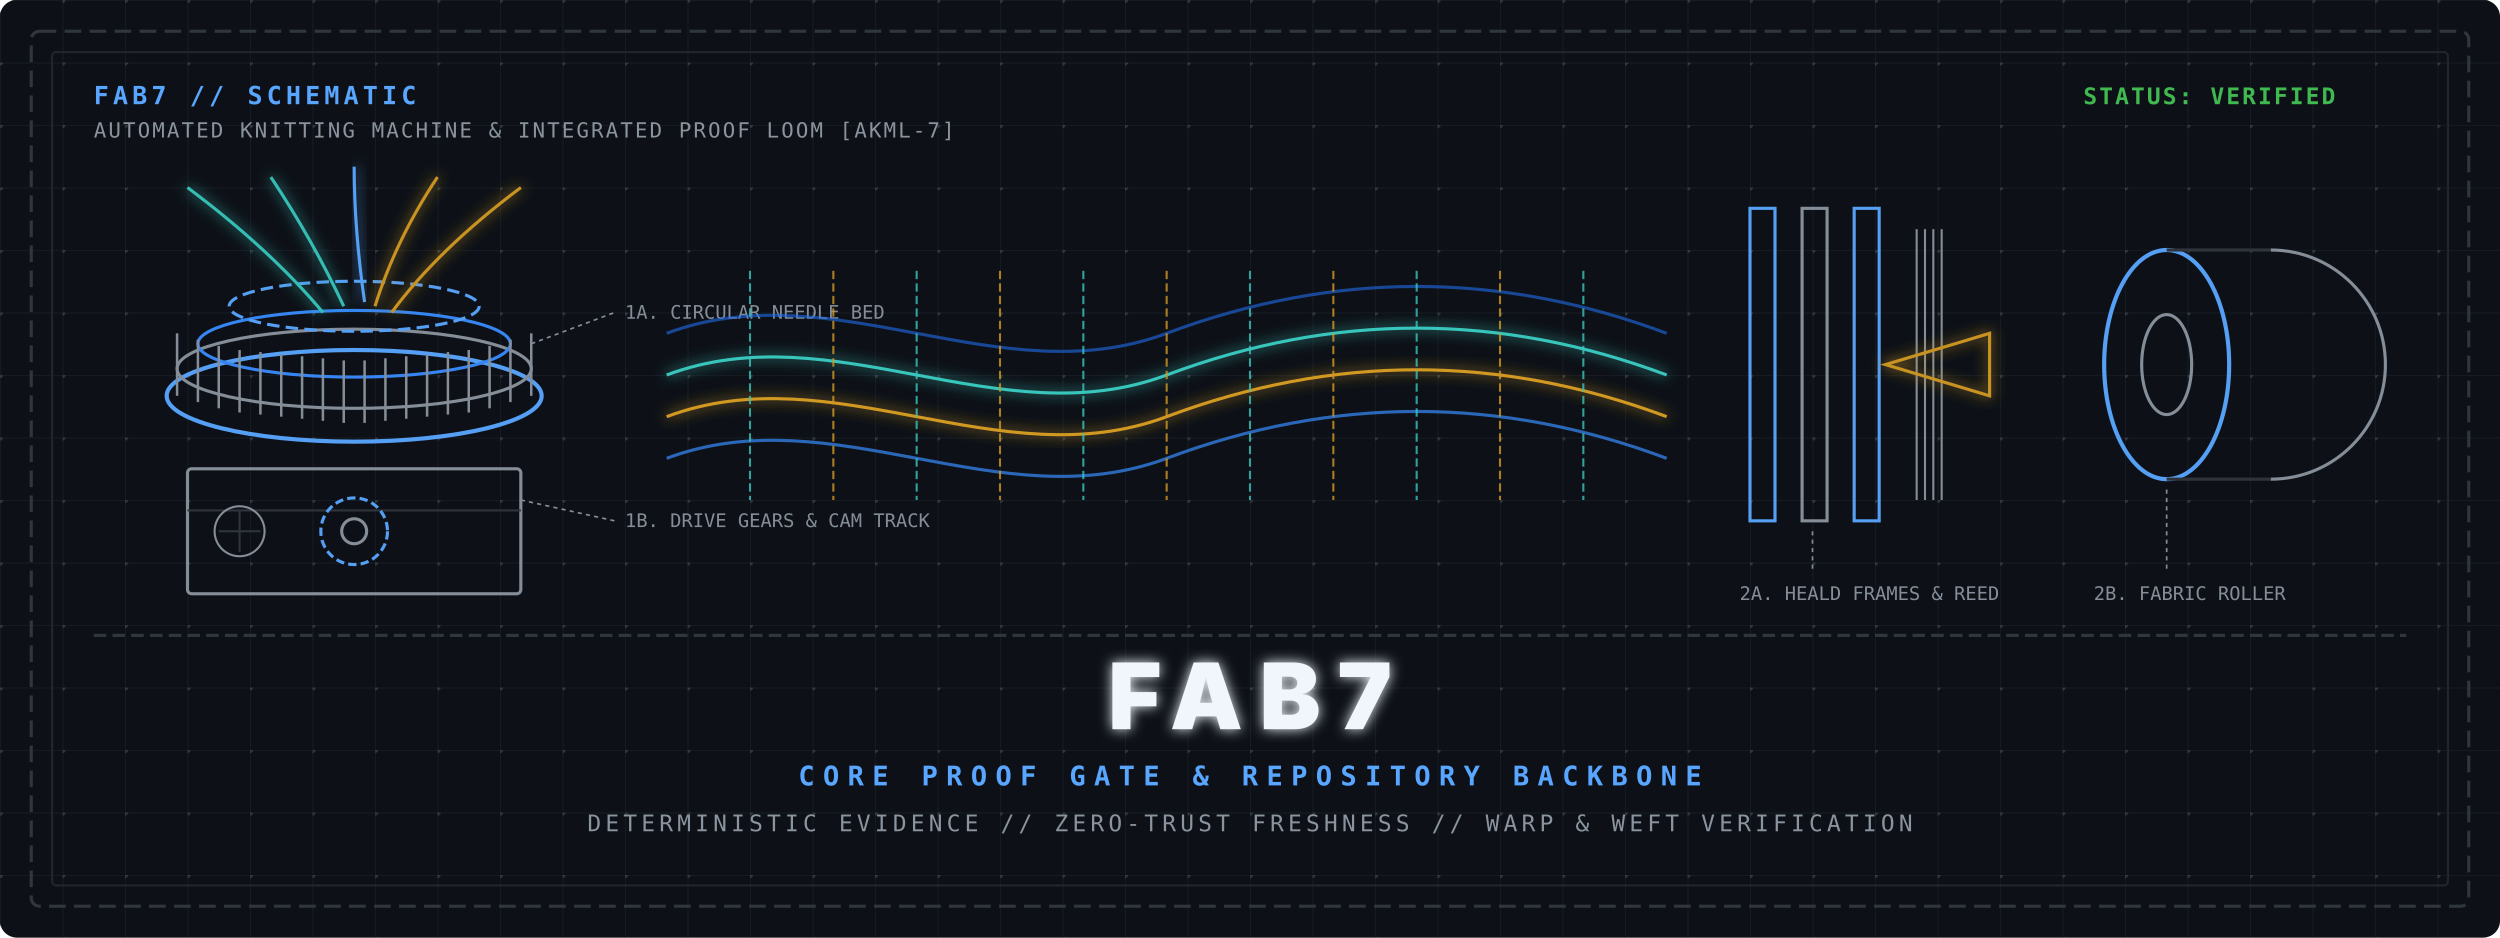
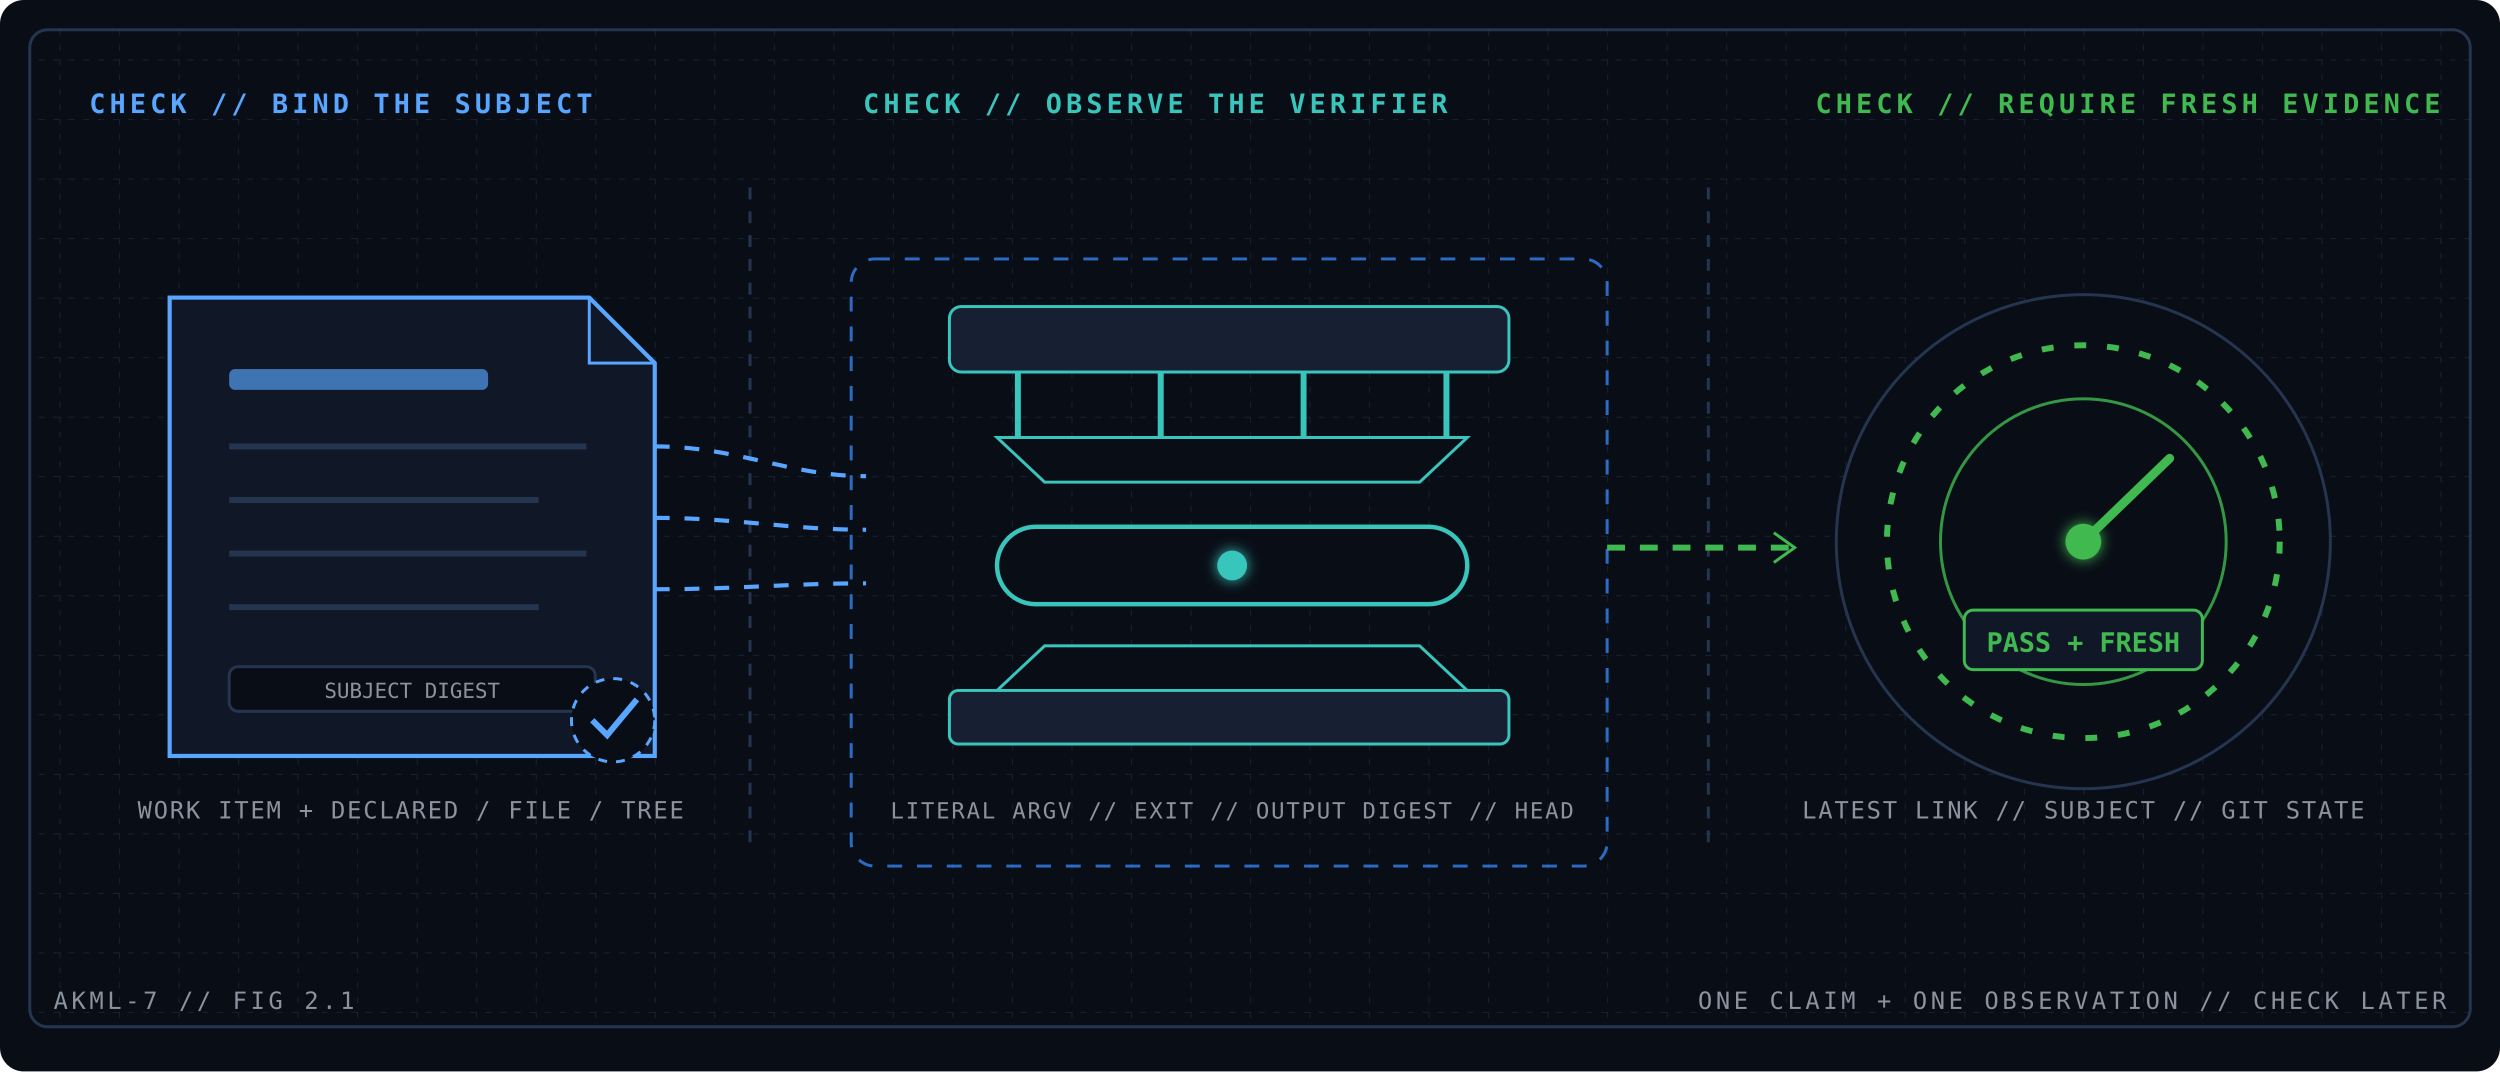
- <svg xmlns="http://www.w3.org/2000/svg" viewBox="0 0 1200 450" width="100%" height="auto">
+ <svg xmlns="http://www.w3.org/2000/svg" viewBox="0 0 840 360" width="100%" height="auto">
  <defs>
-     <pattern id="grid" width="30" height="30" patternUnits="userSpaceOnUse">
-       <path d="M 30 0 L 0 0 0 30" fill="none" stroke="#161b22" stroke-width="1" />
-       <circle cx="0" cy="0" r="1.5" fill="#30363d" />
+     <pattern id="cuff-grid" width="20" height="20" patternUnits="userSpaceOnUse">
+       <path d="M20 0H0V20" fill="none" stroke="#162032" stroke-width=".7" stroke-dasharray="2 3" />
    </pattern>
-     <filter id="glow-cyan" x="-20%" y="-20%" width="140%" height="140%">
-       <feGaussianBlur stdDeviation="3" result="blur" />
+     <filter id="cuff-glow" x="-50%" y="-50%" width="200%" height="200%">
+       <feGaussianBlur stdDeviation="2.4" result="blur" />
      <feMerge>
        <feMergeNode in="blur" />
        <feMergeNode in="SourceGraphic" />
      </feMerge>
    </filter>
-     <filter id="glow-amber" x="-20%" y="-20%" width="140%" height="140%">
-       <feGaussianBlur stdDeviation="3" result="blur" />
-       <feMerge>
-         <feMergeNode in="blur" />
-         <feMergeNode in="SourceGraphic" />
-       </feMerge>
-     </filter>
+     <style>
+       @keyframes cuff-feed { to { stroke-dashoffset: -28; } }
+       @keyframes cuff-press { 0%, 100% { transform: translateY(-7px); } 50% { transform: translateY(7px); } }
+       @keyframes cuff-dial { to { transform: rotate(360deg); } }
+       @keyframes cuff-stamp { 0%, 100% { opacity: .35; } 50% { opacity: 1; } }
+       .feed { animation: cuff-feed 1.7s linear infinite; }
+       .press { animation: cuff-press 1.5s ease-in-out infinite; transform-box: fill-box; transform-origin: center; }
+       .dial { animation: cuff-dial 9s linear infinite; transform-box: fill-box; transform-origin: center; }
+       .stamp { animation: cuff-stamp 1.8s ease-in-out infinite; }
+       @media (prefers-reduced-motion: reduce) {
+         .feed, .press, .dial, .stamp { animation: none; }
+       }
+     </style>
  </defs>
-   <rect width="1200" height="450" fill="#0d1117" rx="8" />
-   <rect width="1200" height="450" fill="url(#grid)" rx="8" />
-   <rect x="15" y="15" width="1170" height="420" fill="none" stroke="#30363d" stroke-width="1.5" stroke-dasharray="8 4" rx="4" />
-   <rect x="25" y="25" width="1150" height="400" fill="none" stroke="#21262d" stroke-width="1" rx="2" />
-   <text x="45" y="50" fill="#58a6ff" font-family="monospace" font-size="12" font-weight="bold" letter-spacing="2">FAB7 // SCHEMATIC</text>
-   <text x="45" y="66" fill="#8b949e" font-family="monospace" font-size="10" letter-spacing="1">AUTOMATED KNITTING MACHINE &amp; INTEGRATED PROOF LOOM [AKML-7]</text>
-   <text x="1000" y="50" fill="#3fb950" font-family="monospace" font-size="11" font-weight="bold" letter-spacing="1">STATUS: VERIFIED</text>
-   <g transform="translate(60, 75)" opacity="0.95">
-     <rect x="30" y="150" width="160" height="60" fill="none" stroke="#8b949e" stroke-width="1.5" rx="2" />
-     <line x1="30" y1="170" x2="190" y2="170" stroke="#30363d" stroke-width="1" />
-     <circle cx="110" cy="180" r="16" fill="none" stroke="#58a6ff" stroke-width="1.5" stroke-dasharray="4 2" />
-     <circle cx="110" cy="180" r="6" fill="none" stroke="#8b949e" stroke-width="1.5" />
-     <circle cx="55" cy="180" r="12" fill="none" stroke="#8b949e" stroke-width="1" />
-     <path d="M 45 180 L 65 180 M 55 170 L 55 190" stroke="#30363d" stroke-width="1" />
-     <ellipse cx="110" cy="115" rx="90" ry="22" fill="none" stroke="#58a6ff" stroke-width="2" />
-     <ellipse cx="110" cy="102" rx="85" ry="19" fill="none" stroke="#8b949e" stroke-width="1.5" />
-     <ellipse cx="110" cy="90" rx="75" ry="16" fill="none" stroke="#388bfd" stroke-width="1.5" />
-     <path d="M 25 115 L 25 85 M 35 118 L 35 88 M 45 121 L 45 91 M 55 123 L 55 93 M 65 124 L 65 94 M 75 125 L 75 95 M 85 126 L 85 96 M 95 127 L 95 97 M 105 128 L 105 98 M 115 128 L 115 98 M 125 127 L 125 97 M 135 126 L 135 96 M 145 125 L 145 95 M 155 124 L 155 94 M 165 123 L 165 93 M 175 121 L 175 91 M 185 118 L 185 88 M 195 115 L 195 85" stroke="#8b949e" stroke-width="1.2" />
-     <ellipse cx="110" cy="72" rx="60" ry="12" fill="none" stroke="#58a6ff" stroke-width="1.5" stroke-dasharray="6 3" />
-     <path d="M 30 15 Q 70 45 95 75" fill="none" stroke="#39c5bb" stroke-width="1.5" filter="url(#glow-cyan)" />
-     <path d="M 70 10 Q 90 40 105 72" fill="none" stroke="#39c5bb" stroke-width="1.5" filter="url(#glow-cyan)" />
-     <path d="M 110 5 Q 110 35 115 70" fill="none" stroke="#58a6ff" stroke-width="1.5" filter="url(#glow-cyan)" />
-     <path d="M 150 10 Q 130 40 120 72" fill="none" stroke="#d29922" stroke-width="1.5" filter="url(#glow-amber)" />
-     <path d="M 190 15 Q 150 45 128 75" fill="none" stroke="#d29922" stroke-width="1.5" filter="url(#glow-amber)" />
-     <line x1="195" y1="90" x2="235" y2="75" stroke="#8b949e" stroke-width="0.8" stroke-dasharray="2 2" />
-     <text x="240" y="78" fill="#8b949e" font-family="monospace" font-size="9">1A. CIRCULAR NEEDLE BED</text>
-     <line x1="190" y1="165" x2="235" y2="175" stroke="#8b949e" stroke-width="0.8" stroke-dasharray="2 2" />
-     <text x="240" y="178" fill="#8b949e" font-family="monospace" font-size="9">1B. DRIVE GEARS &amp; CAM TRACK</text>
-   </g>
-   <g transform="translate(320, 110)">
-     <path d="M 0 50 C 80 20, 160 80, 240 50 S 400 20, 480 50" fill="none" stroke="#1f6beb" stroke-width="1.5" opacity="0.6" />
-     <path d="M 0 70 C 80 40, 160 100, 240 70 S 400 40, 480 70" fill="none" stroke="#39c5bb" stroke-width="1.5" filter="url(#glow-cyan)" />
-     <path d="M 0 90 C 80 60, 160 120, 240 90 S 400 60, 480 90" fill="none" stroke="#d29922" stroke-width="1.5" filter="url(#glow-amber)" />
-     <path d="M 0 110 C 80 80, 160 140, 240 110 S 400 80, 480 110" fill="none" stroke="#388bfd" stroke-width="1.5" opacity="0.7" />
-     <line x1="40" y1="20" x2="40" y2="130" stroke="#39c5bb" stroke-width="1" stroke-dasharray="4 2" opacity="0.8" />
-     <line x1="80" y1="20" x2="80" y2="130" stroke="#d29922" stroke-width="1" stroke-dasharray="4 2" opacity="0.8" />
-     <line x1="120" y1="20" x2="120" y2="130" stroke="#39c5bb" stroke-width="1" stroke-dasharray="4 2" opacity="0.8" />
-     <line x1="160" y1="20" x2="160" y2="130" stroke="#d29922" stroke-width="1" stroke-dasharray="4 2" opacity="0.8" />
-     <line x1="200" y1="20" x2="200" y2="130" stroke="#39c5bb" stroke-width="1" stroke-dasharray="4 2" opacity="0.8" />
-     <line x1="240" y1="20" x2="240" y2="130" stroke="#d29922" stroke-width="1" stroke-dasharray="4 2" opacity="0.8" />
-     <line x1="280" y1="20" x2="280" y2="130" stroke="#39c5bb" stroke-width="1" stroke-dasharray="4 2" opacity="0.8" />
-     <line x1="320" y1="20" x2="320" y2="130" stroke="#d29922" stroke-width="1" stroke-dasharray="4 2" opacity="0.8" />
-     <line x1="360" y1="20" x2="360" y2="130" stroke="#39c5bb" stroke-width="1" stroke-dasharray="4 2" opacity="0.8" />
-     <line x1="400" y1="20" x2="400" y2="130" stroke="#d29922" stroke-width="1" stroke-dasharray="4 2" opacity="0.8" />
-     <line x1="440" y1="20" x2="440" y2="130" stroke="#39c5bb" stroke-width="1" stroke-dasharray="4 2" opacity="0.8" />
-   </g>
-   <g transform="translate(820, 80)" opacity="0.95">
-     <rect x="20" y="20" width="12" height="150" fill="none" stroke="#58a6ff" stroke-width="1.5" />
-     <rect x="45" y="20" width="12" height="150" fill="none" stroke="#8b949e" stroke-width="1.5" />
-     <rect x="70" y="20" width="12" height="150" fill="none" stroke="#58a6ff" stroke-width="1.5" />
-     <line x1="100" y1="30" x2="100" y2="160" stroke="#8b949e" stroke-width="1" />
-     <line x1="104" y1="30" x2="104" y2="160" stroke="#8b949e" stroke-width="1" />
-     <line x1="108" y1="30" x2="108" y2="160" stroke="#8b949e" stroke-width="1" />
-     <line x1="112" y1="30" x2="112" y2="160" stroke="#8b949e" stroke-width="1" />
-     <polygon points="85,95 135,80 135,110" fill="none" stroke="#d29922" stroke-width="1.5" filter="url(#glow-amber)" />
-     <ellipse cx="220" cy="95" rx="30" ry="55" fill="none" stroke="#58a6ff" stroke-width="2" />
-     <ellipse cx="220" cy="95" rx="12" ry="24" fill="none" stroke="#8b949e" stroke-width="1.5" />
-     <line x1="220" y1="40" x2="270" y2="40" stroke="#30363d" stroke-width="1.5" />
-     <line x1="220" y1="150" x2="270" y2="150" stroke="#30363d" stroke-width="1.5" />
-     <path d="M 270 40 A 55 55 0 0 1 270 150" fill="none" stroke="#8b949e" stroke-width="1.5" />
-     <line x1="50" y1="175" x2="50" y2="195" stroke="#8b949e" stroke-width="0.8" stroke-dasharray="2 2" />
-     <text x="15" y="208" fill="#8b949e" font-family="monospace" font-size="9">2A. HEALD FRAMES &amp; REED</text>
-     <line x1="220" y1="155" x2="220" y2="195" stroke="#8b949e" stroke-width="0.8" stroke-dasharray="2 2" />
-     <text x="185" y="208" fill="#8b949e" font-family="monospace" font-size="9">2B. FABRIC ROLLER</text>
-   </g>
-   <g transform="translate(45, 305)">
-     <line x1="0" y1="0" x2="1110" y2="0" stroke="#30363d" stroke-width="1.5" stroke-dasharray="6 3" />
-     <text x="555" y="45" fill="#f0f6fc" font-family="system-ui, -apple-system, sans-serif" font-size="44" font-weight="900" letter-spacing="8" text-anchor="middle" filter="url(#glow-cyan)">FAB7</text>
-     <text x="555" y="72" fill="#58a6ff" font-family="monospace" font-size="13" font-weight="600" letter-spacing="4" text-anchor="middle">CORE PROOF GATE &amp; REPOSITORY BACKBONE</text>
-     <text x="555" y="94" fill="#8b949e" font-family="monospace" font-size="11" letter-spacing="2" text-anchor="middle">DETERMINISTIC EVIDENCE // ZERO-TRUST FRESHNESS // WARP &amp; WEFT VERIFICATION</text>
+   <rect width="840" height="360" rx="8" fill="#090d16" />
+   <rect x="10" y="10" width="820" height="335" rx="6" fill="url(#cuff-grid)" stroke="#253550" />
+   <g font-family="ui-monospace, SFMono-Regular, Menlo, Consolas, monospace">
+     <text x="30" y="38" fill="#58a6ff" font-size="9" font-weight="700" letter-spacing="1.4">CHECK // BIND THE SUBJECT</text>
+     <text x="290" y="38" fill="#39c5bb" font-size="9" font-weight="700" letter-spacing="1.4">CHECK // OBSERVE THE VERIFIER</text>
+     <text x="610" y="38" fill="#3fb950" font-size="9" font-weight="700" letter-spacing="1.4">CHECK // REQUIRE FRESH EVIDENCE</text>
+     <g transform="translate(0 45)">
+       <line x1="252" y1="18" x2="252" y2="242" stroke="#253550" stroke-dasharray="4 4" />
+       <line x1="574" y1="18" x2="574" y2="242" stroke="#253550" stroke-dasharray="4 4" />
+       <g>
+         <path d="M57 55H198L220 77V209H57Z" fill="#101726" stroke="#58a6ff" stroke-width="1.4" />
+         <path d="M198 55V77H220" fill="none" stroke="#58a6ff" />
+         <rect x="77" y="79" width="87" height="7" rx="2" fill="#58a6ff" opacity=".65" />
+         <line x1="77" y1="105" x2="197" y2="105" stroke="#253550" stroke-width="2" />
+         <line x1="77" y1="123" x2="181" y2="123" stroke="#253550" stroke-width="2" />
+         <line x1="77" y1="141" x2="197" y2="141" stroke="#253550" stroke-width="2" />
+         <line x1="77" y1="159" x2="181" y2="159" stroke="#253550" stroke-width="2" />
+         <rect x="77" y="179" width="123" height="15" rx="3" fill="#090d16" stroke="#253550" />
+         <text x="138.5" y="189.5" text-anchor="middle" fill="#8b949e" font-size="7">SUBJECT DIGEST</text>
+         <circle cx="206" cy="197" r="14" fill="#090d16" stroke="#58a6ff" stroke-dasharray="3 3" />
+         <path d="M199 197L204 202L214 190" fill="none" stroke="#58a6ff" stroke-width="2" />
+         <text x="138" y="230" text-anchor="middle" fill="#8b949e" font-size="8" letter-spacing=".6">WORK ITEM + DECLARED / FILE / TREE</text>
+       </g>
+       <path class="feed" d="M220 105C248 105 265 115 291 115" fill="none" stroke="#58a6ff" stroke-width="1.4" stroke-dasharray="5 5" />
+       <path class="feed" d="M220 129C248 129 265 133 291 133" fill="none" stroke="#58a6ff" stroke-width="1.4" stroke-dasharray="5 5" />
+       <path class="feed" d="M220 153C248 153 265 151 291 151" fill="none" stroke="#58a6ff" stroke-width="1.4" stroke-dasharray="5 5" />
+       <g>
+         <rect x="286" y="42" width="254" height="204" rx="8" fill="none" stroke="#388bfd" stroke-dasharray="5 5" opacity=".75" />
+         <g class="press">
+           <rect x="319" y="58" width="188" height="22" rx="4" fill="#162032" stroke="#39c5bb" />
+           <path d="M342 80V102M390 80V102M438 80V102M486 80V102" stroke="#39c5bb" stroke-width="2" />
+           <path d="M335 102H493L477 117H351Z" fill="#090d16" stroke="#39c5bb" />
+         </g>
+         <rect x="335" y="132" width="158" height="26" rx="13" fill="#090d16" stroke="#39c5bb" stroke-width="1.5" />
+         <circle cx="414" cy="145" r="5" fill="#39c5bb" filter="url(#cuff-glow)" />
+         <path d="M351 172H477L493 187H335Z" fill="#090d16" stroke="#39c5bb" />
+         <rect x="319" y="187" width="188" height="18" rx="3" fill="#162032" stroke="#39c5bb" />
+         <text x="414" y="230" text-anchor="middle" fill="#8b949e" font-size="7.5" letter-spacing=".6">LITERAL ARGV // EXIT // OUTPUT DIGEST // HEAD</text>
+       </g>
+       <path class="feed" d="M540 139H603" fill="none" stroke="#3fb950" stroke-width="2" stroke-dasharray="6 5" />
+       <path d="M596 134L603 139L596 144" fill="none" stroke="#3fb950" />
+       <g>
+         <circle cx="700" cy="137" r="83" fill="#090d16" stroke="#253550" />
+         <circle class="dial" cx="700" cy="137" r="66" fill="none" stroke="#3fb950" stroke-width="2" stroke-dasharray="4 7" />
+         <circle cx="700" cy="137" r="48" fill="#090d16" stroke="#3fb950" opacity=".8" />
+         <path d="M700 137L729 109" stroke="#3fb950" stroke-width="3" stroke-linecap="round" />
+         <circle cx="700" cy="137" r="6" fill="#3fb950" filter="url(#cuff-glow)" />
+         <rect x="660" y="160" width="80" height="20" rx="3" fill="#101726" stroke="#3fb950" />
+         <text class="stamp" x="700" y="174" text-anchor="middle" fill="#3fb950" font-size="9" font-weight="700">PASS + FRESH</text>
+         <text x="700" y="230" text-anchor="middle" fill="#8b949e" font-size="8" letter-spacing=".6">LATEST LINK // SUBJECT // GIT STATE</text>
+       </g>
+     </g>
+     <text x="18" y="339" fill="#8b949e" font-size="8" letter-spacing="1.2">AKML-7 // FIG 2.1</text>
+     <text x="822" y="339" text-anchor="end" fill="#8b949e" font-size="8" letter-spacing="1.2">ONE CLAIM + ONE OBSERVATION // CHECK LATER</text>
  </g>
</svg>
